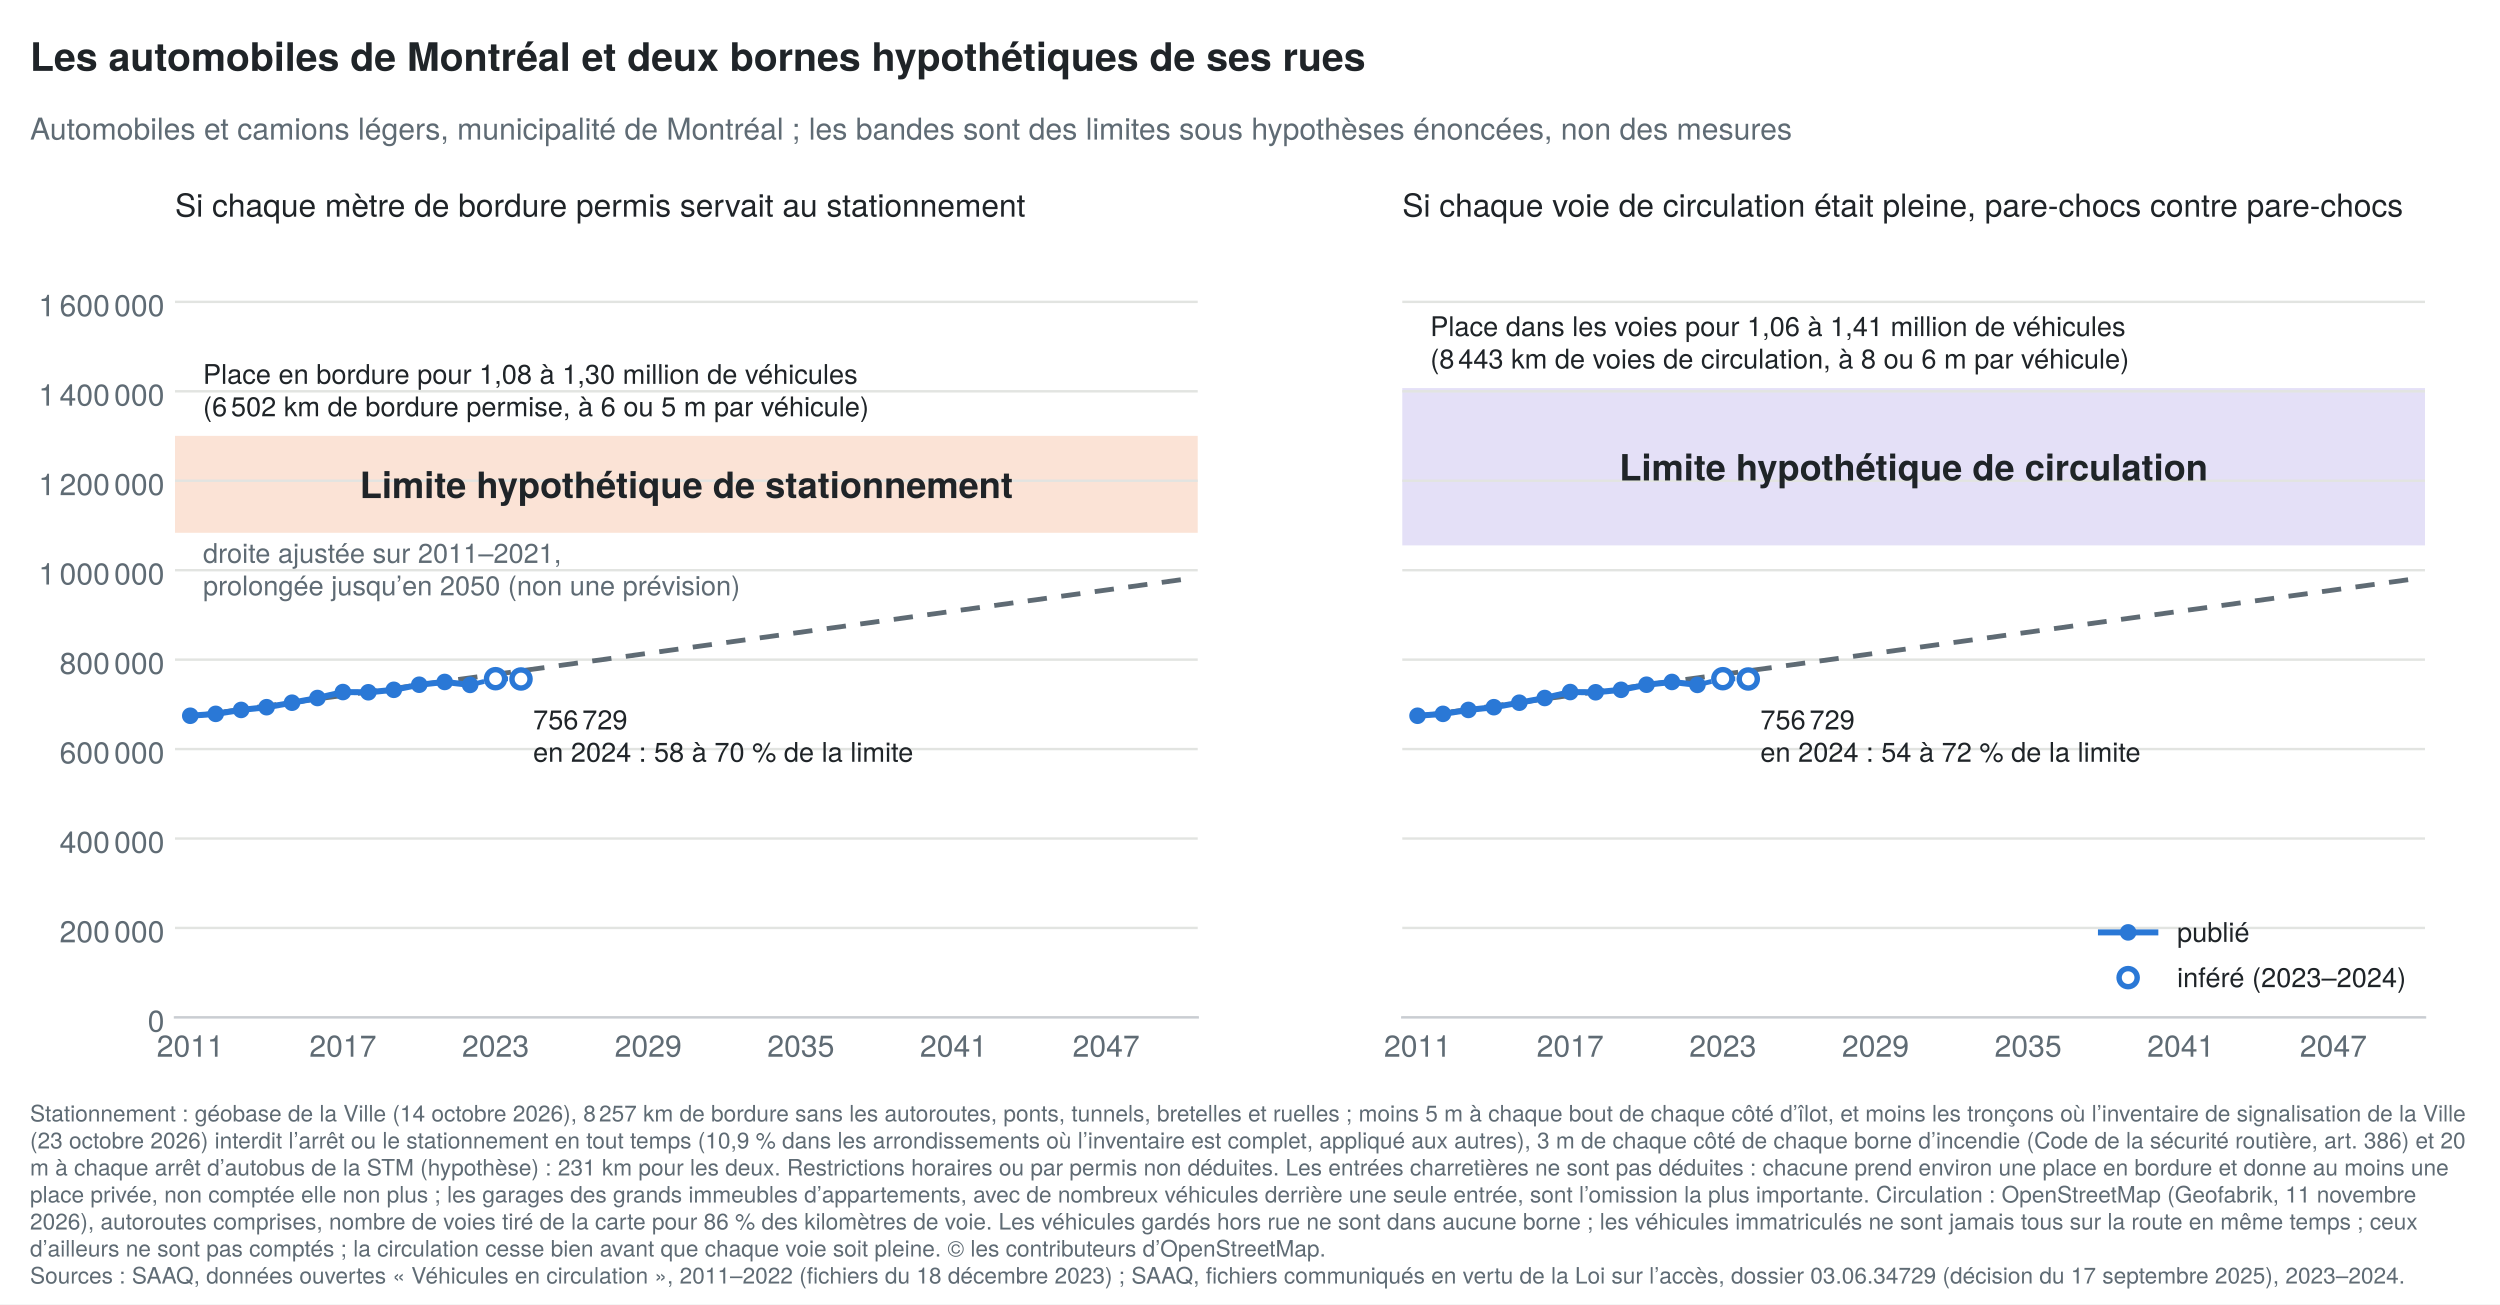
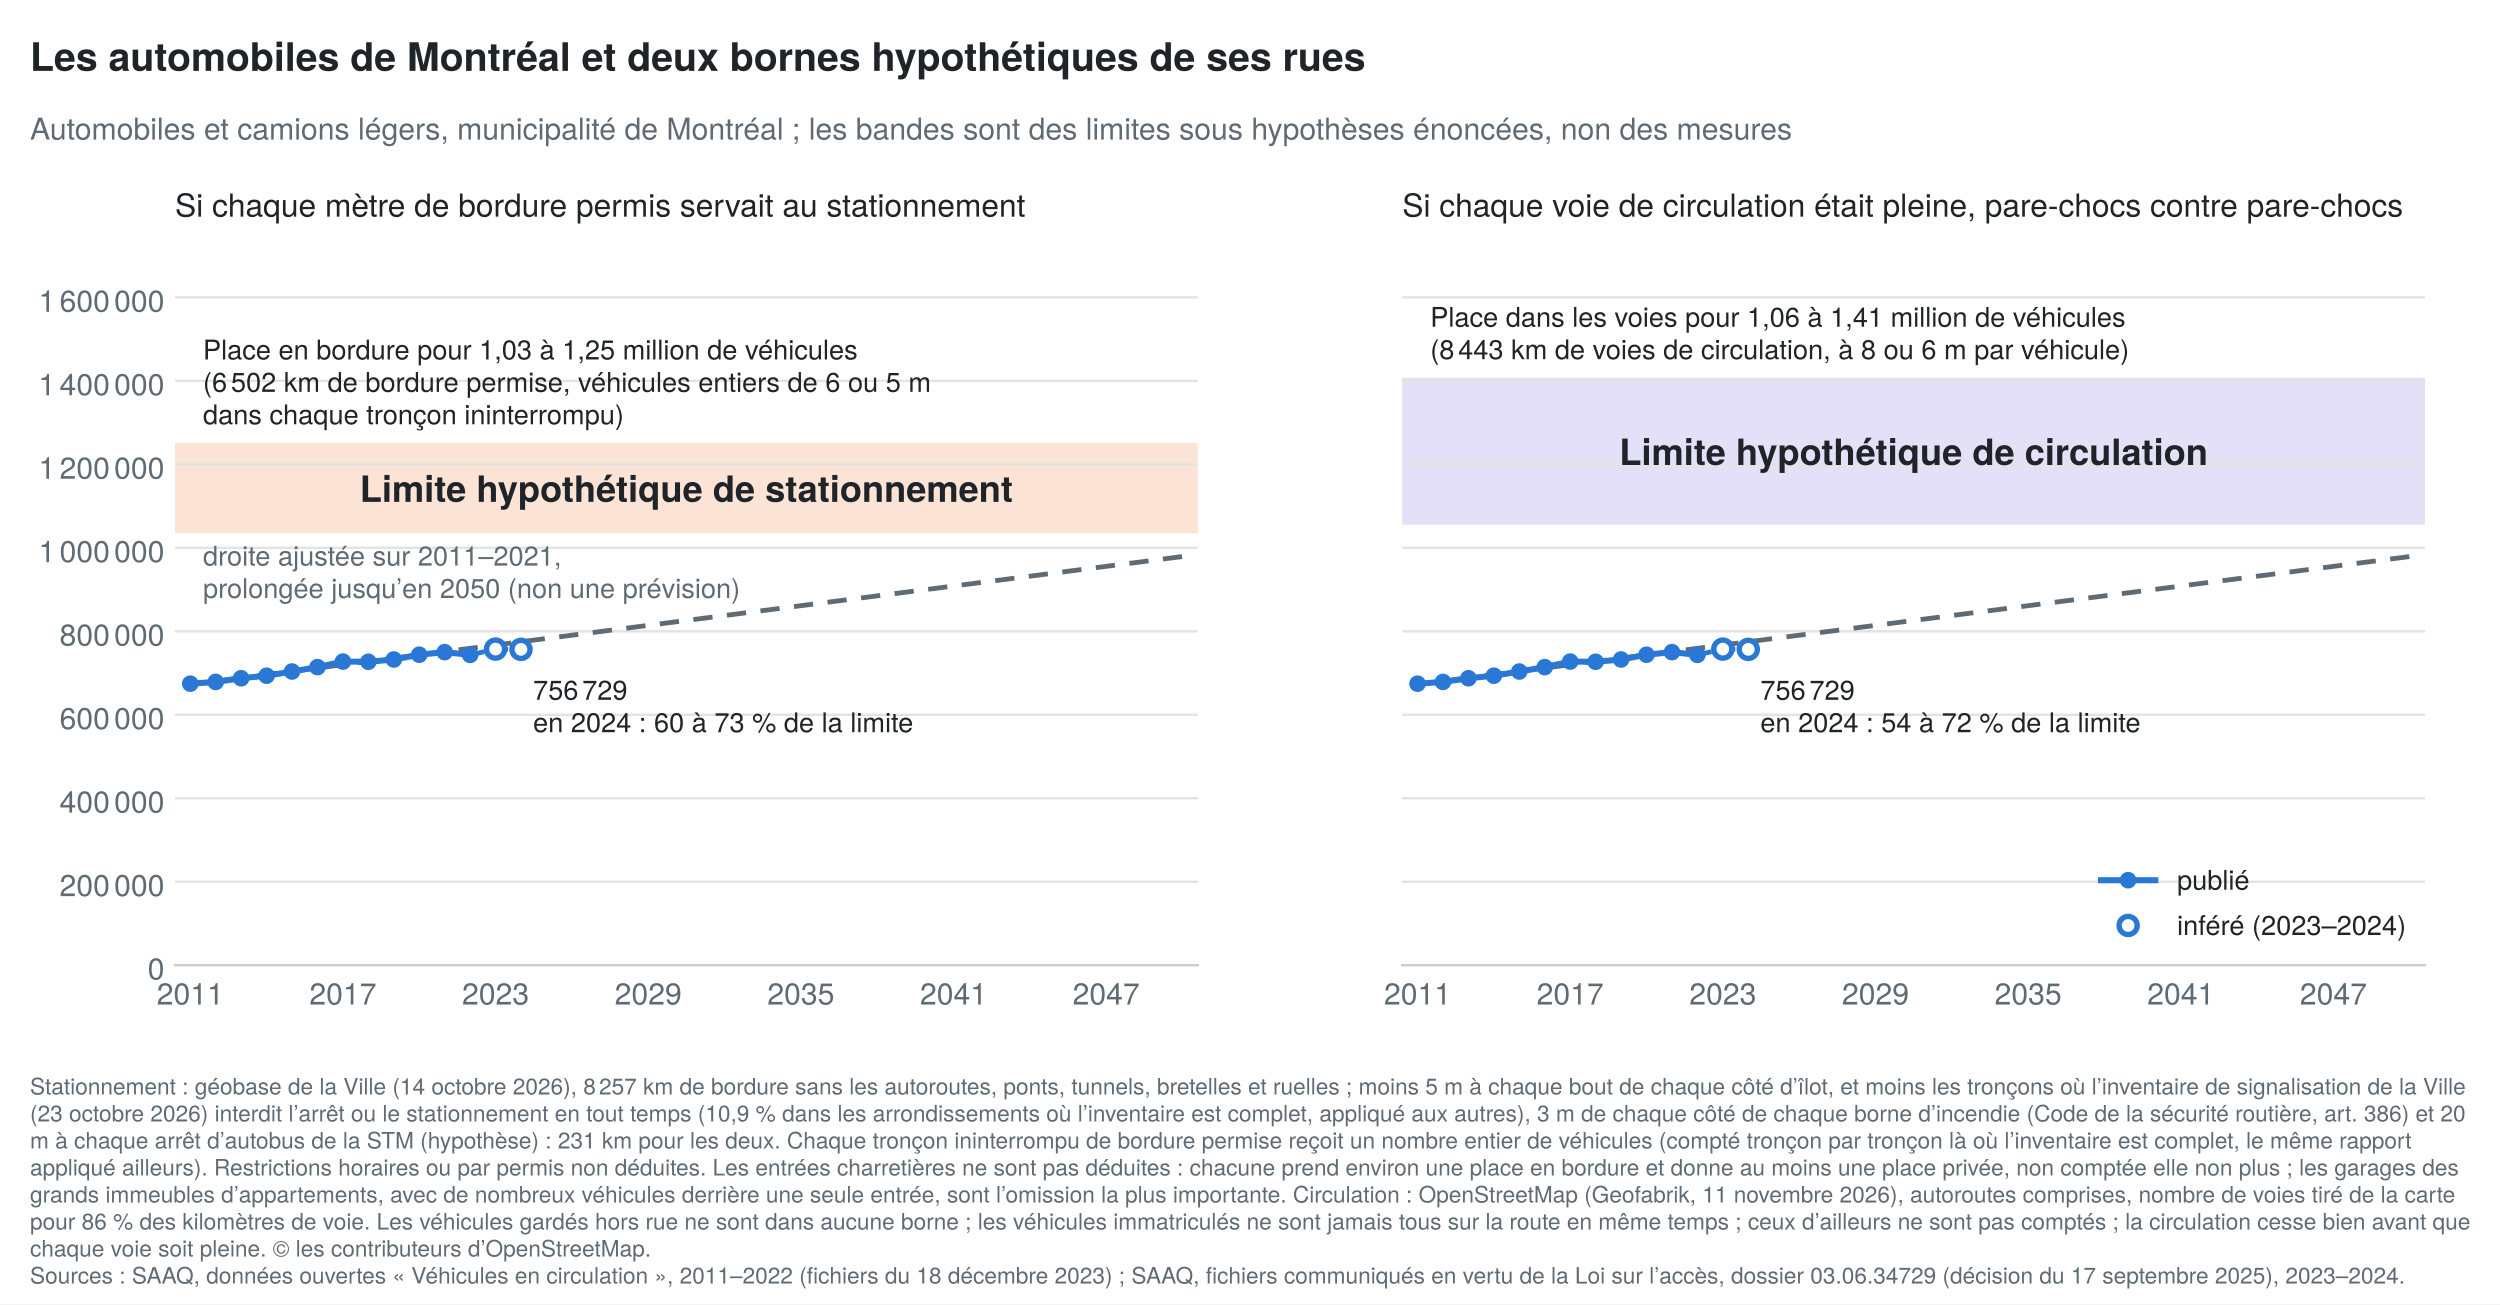
<svg xmlns="http://www.w3.org/2000/svg" xmlns:xlink="http://www.w3.org/1999/xlink" width="828pt" height="432pt" viewBox="0 0 828 432" version="1.1">
  <defs>
    <style type="text/css">*{stroke-linejoin: round; stroke-linecap: butt}</style>
  </defs>
  <g id="figure_1">
    <g id="patch_1">
      <path d="M 0 432  L 828 432  L 828 0  L 0 0  z " style="fill: #ffffff" />
    </g>
    <g id="axes_1">
      <g id="patch_2">
-         <path d="M 57.96 336.96  L 396.687 336.96  L 396.687 77.76  L 57.96 77.76  z " style="fill: #ffffff" />
+         <path d="M 57.96 319.68  L 396.687 319.68  L 396.687 77.76  L 57.96 77.76  z " style="fill: #ffffff" />
      </g>
      <g id="patch_3">
-         <path d="M 57.96 176.455  L 396.687 176.455  L 396.687 144.354  L 57.96 144.354  z " clip-path="url(#p20248f3d95)" style="fill: #fbe3d6" />
+         <path d="M 57.96 176.644  L 396.687 176.644  L 396.687 146.71  L 57.96 146.71  z " clip-path="url(#pe764b5cd53)" style="fill: #fbe3d6" />
      </g>
      <g id="matplotlib.axis_1">
        <g id="xtick_1">
          <g id="line2d_1" />
          <g id="text_1">
-             <text style="font-size: 10px; font-family: 'Helvetica Neue'; text-anchor: middle; fill: #5f6b74" x="63.016" y="349.98" transform="rotate(-0 63.01563 349.98)">2011</text>
+             <text style="font-size: 10px; font-family: 'Helvetica Neue'; text-anchor: middle; fill: #5f6b74" x="63.016" y="332.7" transform="rotate(-0 63.01563 332.7)">2011</text>
          </g>
        </g>
        <g id="xtick_2">
          <g id="line2d_2" />
          <g id="text_2">
-             <text style="font-size: 10px; font-family: 'Helvetica Neue'; text-anchor: middle; fill: #5f6b74" x="113.572" y="349.98" transform="rotate(-0 113.5719 349.98)">2017</text>
+             <text style="font-size: 10px; font-family: 'Helvetica Neue'; text-anchor: middle; fill: #5f6b74" x="113.572" y="332.7" transform="rotate(-0 113.5719 332.7)">2017</text>
          </g>
        </g>
        <g id="xtick_3">
          <g id="line2d_3" />
          <g id="text_3">
-             <text style="font-size: 10px; font-family: 'Helvetica Neue'; text-anchor: middle; fill: #5f6b74" x="164.128" y="349.98" transform="rotate(-0 164.1283 349.98)">2023</text>
+             <text style="font-size: 10px; font-family: 'Helvetica Neue'; text-anchor: middle; fill: #5f6b74" x="164.128" y="332.7" transform="rotate(-0 164.1283 332.7)">2023</text>
          </g>
        </g>
        <g id="xtick_4">
          <g id="line2d_4" />
          <g id="text_4">
-             <text style="font-size: 10px; font-family: 'Helvetica Neue'; text-anchor: middle; fill: #5f6b74" x="214.685" y="349.98" transform="rotate(-0 214.6846 349.98)">2029</text>
+             <text style="font-size: 10px; font-family: 'Helvetica Neue'; text-anchor: middle; fill: #5f6b74" x="214.685" y="332.7" transform="rotate(-0 214.6846 332.7)">2029</text>
          </g>
        </g>
        <g id="xtick_5">
          <g id="line2d_5" />
          <g id="text_5">
-             <text style="font-size: 10px; font-family: 'Helvetica Neue'; text-anchor: middle; fill: #5f6b74" x="265.241" y="349.98" transform="rotate(-0 265.2409 349.98)">2035</text>
+             <text style="font-size: 10px; font-family: 'Helvetica Neue'; text-anchor: middle; fill: #5f6b74" x="265.241" y="332.7" transform="rotate(-0 265.2409 332.7)">2035</text>
          </g>
        </g>
        <g id="xtick_6">
          <g id="line2d_6" />
          <g id="text_6">
-             <text style="font-size: 10px; font-family: 'Helvetica Neue'; text-anchor: middle; fill: #5f6b74" x="315.797" y="349.98" transform="rotate(-0 315.7972 349.98)">2041</text>
+             <text style="font-size: 10px; font-family: 'Helvetica Neue'; text-anchor: middle; fill: #5f6b74" x="315.797" y="332.7" transform="rotate(-0 315.7972 332.7)">2041</text>
          </g>
        </g>
        <g id="xtick_7">
          <g id="line2d_7" />
          <g id="text_7">
-             <text style="font-size: 10px; font-family: 'Helvetica Neue'; text-anchor: middle; fill: #5f6b74" x="366.353" y="349.98" transform="rotate(-0 366.3535 349.98)">2047</text>
+             <text style="font-size: 10px; font-family: 'Helvetica Neue'; text-anchor: middle; fill: #5f6b74" x="366.353" y="332.7" transform="rotate(-0 366.3535 332.7)">2047</text>
          </g>
        </g>
      </g>
      <g id="matplotlib.axis_2">
        <g id="ytick_1">
          <g id="line2d_8">
-             <path d="M 57.96 336.96  L 396.687 336.96  " clip-path="url(#p20248f3d95)" style="fill: none; stroke: #e2e4e1; stroke-width: 0.8; stroke-linecap: square" />
+             <path d="M 57.96 319.68  L 396.687 319.68  " clip-path="url(#pe764b5cd53)" style="fill: none; stroke: #e2e4e1; stroke-width: 0.8; stroke-linecap: square" />
          </g>
          <g id="line2d_9" />
          <g id="text_8">
-             <text style="font-size: 10px; font-family: 'Helvetica Neue'; text-anchor: end; fill: #5f6b74" x="54.46" y="341.72" transform="rotate(-0 54.46 341.72)">0</text>
+             <text style="font-size: 10px; font-family: 'Helvetica Neue'; text-anchor: end; fill: #5f6b74" x="54.46" y="324.44" transform="rotate(-0 54.46 324.44)">0</text>
          </g>
        </g>
        <g id="ytick_2">
          <g id="line2d_10">
-             <path d="M 57.96 307.337  L 396.687 307.337  " clip-path="url(#p20248f3d95)" style="fill: none; stroke: #e2e4e1; stroke-width: 0.8; stroke-linecap: square" />
+             <path d="M 57.96 292.032  L 396.687 292.032  " clip-path="url(#pe764b5cd53)" style="fill: none; stroke: #e2e4e1; stroke-width: 0.8; stroke-linecap: square" />
          </g>
          <g id="line2d_11" />
          <g id="text_9">
-             <text style="font-size: 10px; font-family: 'Helvetica Neue'; text-anchor: end; fill: #5f6b74" x="54.46" y="312.097" transform="rotate(-0 54.46 312.0971)">200 000</text>
+             <text style="font-size: 10px; font-family: 'Helvetica Neue'; text-anchor: end; fill: #5f6b74" x="54.46" y="296.792" transform="rotate(-0 54.46 296.792)">200 000</text>
          </g>
        </g>
        <g id="ytick_3">
          <g id="line2d_12">
-             <path d="M 57.96 277.714  L 396.687 277.714  " clip-path="url(#p20248f3d95)" style="fill: none; stroke: #e2e4e1; stroke-width: 0.8; stroke-linecap: square" />
+             <path d="M 57.96 264.384  L 396.687 264.384  " clip-path="url(#pe764b5cd53)" style="fill: none; stroke: #e2e4e1; stroke-width: 0.8; stroke-linecap: square" />
          </g>
          <g id="line2d_13" />
          <g id="text_10">
-             <text style="font-size: 10px; font-family: 'Helvetica Neue'; text-anchor: end; fill: #5f6b74" x="54.46" y="282.474" transform="rotate(-0 54.46 282.4743)">400 000</text>
+             <text style="font-size: 10px; font-family: 'Helvetica Neue'; text-anchor: end; fill: #5f6b74" x="54.46" y="269.144" transform="rotate(-0 54.46 269.144)">400 000</text>
          </g>
        </g>
        <g id="ytick_4">
          <g id="line2d_14">
-             <path d="M 57.96 248.091  L 396.687 248.091  " clip-path="url(#p20248f3d95)" style="fill: none; stroke: #e2e4e1; stroke-width: 0.8; stroke-linecap: square" />
+             <path d="M 57.96 236.736  L 396.687 236.736  " clip-path="url(#pe764b5cd53)" style="fill: none; stroke: #e2e4e1; stroke-width: 0.8; stroke-linecap: square" />
          </g>
          <g id="line2d_15" />
          <g id="text_11">
-             <text style="font-size: 10px; font-family: 'Helvetica Neue'; text-anchor: end; fill: #5f6b74" x="54.46" y="252.851" transform="rotate(-0 54.46 252.8514)">600 000</text>
+             <text style="font-size: 10px; font-family: 'Helvetica Neue'; text-anchor: end; fill: #5f6b74" x="54.46" y="241.496" transform="rotate(-0 54.46 241.496)">600 000</text>
          </g>
        </g>
        <g id="ytick_5">
          <g id="line2d_16">
-             <path d="M 57.96 218.469  L 396.687 218.469  " clip-path="url(#p20248f3d95)" style="fill: none; stroke: #e2e4e1; stroke-width: 0.8; stroke-linecap: square" />
+             <path d="M 57.96 209.088  L 396.687 209.088  " clip-path="url(#pe764b5cd53)" style="fill: none; stroke: #e2e4e1; stroke-width: 0.8; stroke-linecap: square" />
          </g>
          <g id="line2d_17" />
          <g id="text_12">
-             <text style="font-size: 10px; font-family: 'Helvetica Neue'; text-anchor: end; fill: #5f6b74" x="54.46" y="223.229" transform="rotate(-0 54.46 223.2286)">800 000</text>
+             <text style="font-size: 10px; font-family: 'Helvetica Neue'; text-anchor: end; fill: #5f6b74" x="54.46" y="213.848" transform="rotate(-0 54.46 213.848)">800 000</text>
          </g>
        </g>
        <g id="ytick_6">
          <g id="line2d_18">
-             <path d="M 57.96 188.846  L 396.687 188.846  " clip-path="url(#p20248f3d95)" style="fill: none; stroke: #e2e4e1; stroke-width: 0.8; stroke-linecap: square" />
+             <path d="M 57.96 181.44  L 396.687 181.44  " clip-path="url(#pe764b5cd53)" style="fill: none; stroke: #e2e4e1; stroke-width: 0.8; stroke-linecap: square" />
          </g>
          <g id="line2d_19" />
          <g id="text_13">
-             <text style="font-size: 10px; font-family: 'Helvetica Neue'; text-anchor: end; fill: #5f6b74" x="54.46" y="193.606" transform="rotate(-0 54.46 193.6057)">1 000 000</text>
+             <text style="font-size: 10px; font-family: 'Helvetica Neue'; text-anchor: end; fill: #5f6b74" x="54.46" y="186.2" transform="rotate(-0 54.46 186.2)">1 000 000</text>
          </g>
        </g>
        <g id="ytick_7">
          <g id="line2d_20">
-             <path d="M 57.96 159.223  L 396.687 159.223  " clip-path="url(#p20248f3d95)" style="fill: none; stroke: #e2e4e1; stroke-width: 0.8; stroke-linecap: square" />
+             <path d="M 57.96 153.792  L 396.687 153.792  " clip-path="url(#pe764b5cd53)" style="fill: none; stroke: #e2e4e1; stroke-width: 0.8; stroke-linecap: square" />
          </g>
          <g id="line2d_21" />
          <g id="text_14">
-             <text style="font-size: 10px; font-family: 'Helvetica Neue'; text-anchor: end; fill: #5f6b74" x="54.46" y="163.983" transform="rotate(-0 54.46 163.9829)">1 200 000</text>
+             <text style="font-size: 10px; font-family: 'Helvetica Neue'; text-anchor: end; fill: #5f6b74" x="54.46" y="158.552" transform="rotate(-0 54.46 158.552)">1 200 000</text>
          </g>
        </g>
        <g id="ytick_8">
          <g id="line2d_22">
-             <path d="M 57.96 129.6  L 396.687 129.6  " clip-path="url(#p20248f3d95)" style="fill: none; stroke: #e2e4e1; stroke-width: 0.8; stroke-linecap: square" />
+             <path d="M 57.96 126.144  L 396.687 126.144  " clip-path="url(#pe764b5cd53)" style="fill: none; stroke: #e2e4e1; stroke-width: 0.8; stroke-linecap: square" />
          </g>
          <g id="line2d_23" />
          <g id="text_15">
-             <text style="font-size: 10px; font-family: 'Helvetica Neue'; text-anchor: end; fill: #5f6b74" x="54.46" y="134.36" transform="rotate(-0 54.46 134.36)">1 400 000</text>
+             <text style="font-size: 10px; font-family: 'Helvetica Neue'; text-anchor: end; fill: #5f6b74" x="54.46" y="130.904" transform="rotate(-0 54.46 130.904)">1 400 000</text>
          </g>
        </g>
        <g id="ytick_9">
          <g id="line2d_24">
-             <path d="M 57.96 99.977  L 396.687 99.977  " clip-path="url(#p20248f3d95)" style="fill: none; stroke: #e2e4e1; stroke-width: 0.8; stroke-linecap: square" />
+             <path d="M 57.96 98.496  L 396.687 98.496  " clip-path="url(#pe764b5cd53)" style="fill: none; stroke: #e2e4e1; stroke-width: 0.8; stroke-linecap: square" />
          </g>
          <g id="line2d_25" />
          <g id="text_16">
-             <text style="font-size: 10px; font-family: 'Helvetica Neue'; text-anchor: end; fill: #5f6b74" x="54.46" y="104.737" transform="rotate(-0 54.46 104.7371)">1 600 000</text>
+             <text style="font-size: 10px; font-family: 'Helvetica Neue'; text-anchor: end; fill: #5f6b74" x="54.46" y="103.256" transform="rotate(-0 54.46 103.256)">1 600 000</text>
          </g>
        </g>
      </g>
      <g id="line2d_26">
-         <path d="M 63.016 237.304  L 71.442 236.141  L 79.868 234.977  L 88.294 233.814  L 96.72 232.65  L 105.146 231.487  L 113.572 230.324  L 121.998 229.16  L 130.424 227.997  L 138.85 226.833  L 147.276 225.67  L 155.702 224.507  L 164.128 223.343  L 172.554 222.18  L 180.98 221.017  L 189.406 219.853  L 197.832 218.69  L 206.259 217.527  L 214.685 216.363  L 223.111 215.2  L 231.537 214.036  L 239.963 212.873  L 248.389 211.71  L 256.815 210.546  L 265.241 209.383  L 273.667 208.22  L 282.093 207.056  L 290.519 205.893  L 298.945 204.729  L 307.371 203.566  L 315.797 202.403  L 324.223 201.239  L 332.649 200.076  L 341.075 198.913  L 349.501 197.749  L 357.927 196.586  L 366.353 195.422  L 374.78 194.259  L 383.206 193.096  L 391.632 191.932  " clip-path="url(#p20248f3d95)" style="fill: none; stroke-dasharray: 6.4,4.8; stroke-dashoffset: 0; stroke: #5f6b74; stroke-width: 1.6" />
+         <path d="M 63.016 226.668  L 71.442 225.582  L 79.868 224.496  L 88.294 223.41  L 96.72 222.324  L 105.146 221.239  L 113.572 220.153  L 121.998 219.067  L 130.424 217.981  L 138.85 216.895  L 147.276 215.81  L 155.702 214.724  L 164.128 213.638  L 172.554 212.552  L 180.98 211.466  L 189.406 210.38  L 197.832 209.295  L 206.259 208.209  L 214.685 207.123  L 223.111 206.037  L 231.537 204.951  L 239.963 203.866  L 248.389 202.78  L 256.815 201.694  L 265.241 200.608  L 273.667 199.522  L 282.093 198.436  L 290.519 197.351  L 298.945 196.265  L 307.371 195.179  L 315.797 194.093  L 324.223 193.007  L 332.649 191.921  L 341.075 190.836  L 349.501 189.75  L 357.927 188.664  L 366.353 187.578  L 374.78 186.492  L 383.206 185.407  L 391.632 184.321  " clip-path="url(#pe764b5cd53)" style="fill: none; stroke-dasharray: 6.4,4.8; stroke-dashoffset: 0; stroke: #5f6b74; stroke-width: 1.6" />
      </g>
      <g id="line2d_27">
-         <path d="M 63.016 237.057  L 71.442 236.432  L 79.868 235.128  L 88.294 234.223  L 96.72 232.738  L 105.146 231.18  L 113.572 229.207  L 121.998 229.281  L 130.424 228.467  L 138.85 226.781  L 147.276 225.864  L 155.702 226.838  " clip-path="url(#p20248f3d95)" style="fill: none; stroke: #2a78d6; stroke-width: 2; stroke-linecap: square" />
+         <path d="M 63.016 226.438  L 71.442 225.854  L 79.868 224.637  L 88.294 223.792  L 96.72 222.406  L 105.146 220.952  L 113.572 219.111  L 121.998 219.179  L 130.424 218.42  L 138.85 216.846  L 147.276 215.99  L 155.702 216.899  " clip-path="url(#pe764b5cd53)" style="fill: none; stroke: #2a78d6; stroke-width: 2; stroke-linecap: square" />
        <defs>
-           <path id="m96a64068d4" d="M 0 2.25  C 0.597 2.25 1.169 2.013 1.591 1.591  C 2.013 1.169 2.25 0.597 2.25 0  C 2.25 -0.597 2.013 -1.169 1.591 -1.591  C 1.169 -2.013 0.597 -2.25 0 -2.25  C -0.597 -2.25 -1.169 -2.013 -1.591 -1.591  C -2.013 -1.169 -2.25 -0.597 -2.25 0  C -2.25 0.597 -2.013 1.169 -1.591 1.591  C -1.169 2.013 -0.597 2.25 0 2.25  z " style="stroke: #2a78d6" />
+           <path id="m429cf2ddd1" d="M 0 2.25  C 0.597 2.25 1.169 2.013 1.591 1.591  C 2.013 1.169 2.25 0.597 2.25 0  C 2.25 -0.597 2.013 -1.169 1.591 -1.591  C 1.169 -2.013 0.597 -2.25 0 -2.25  C -0.597 -2.25 -1.169 -2.013 -1.591 -1.591  C -2.013 -1.169 -2.25 -0.597 -2.25 0  C -2.25 0.597 -2.013 1.169 -1.591 1.591  C -1.169 2.013 -0.597 2.25 0 2.25  z " style="stroke: #2a78d6" />
        </defs>
-         <g clip-path="url(#p20248f3d95)">
-           <use xlink:href="#m96a64068d4" x="63.016" y="237.057" style="fill: #2a78d6; stroke: #2a78d6" />
-           <use xlink:href="#m96a64068d4" x="71.442" y="236.432" style="fill: #2a78d6; stroke: #2a78d6" />
-           <use xlink:href="#m96a64068d4" x="79.868" y="235.128" style="fill: #2a78d6; stroke: #2a78d6" />
-           <use xlink:href="#m96a64068d4" x="88.294" y="234.223" style="fill: #2a78d6; stroke: #2a78d6" />
-           <use xlink:href="#m96a64068d4" x="96.72" y="232.738" style="fill: #2a78d6; stroke: #2a78d6" />
-           <use xlink:href="#m96a64068d4" x="105.146" y="231.18" style="fill: #2a78d6; stroke: #2a78d6" />
-           <use xlink:href="#m96a64068d4" x="113.572" y="229.207" style="fill: #2a78d6; stroke: #2a78d6" />
-           <use xlink:href="#m96a64068d4" x="121.998" y="229.281" style="fill: #2a78d6; stroke: #2a78d6" />
-           <use xlink:href="#m96a64068d4" x="130.424" y="228.467" style="fill: #2a78d6; stroke: #2a78d6" />
-           <use xlink:href="#m96a64068d4" x="138.85" y="226.781" style="fill: #2a78d6; stroke: #2a78d6" />
-           <use xlink:href="#m96a64068d4" x="147.276" y="225.864" style="fill: #2a78d6; stroke: #2a78d6" />
-           <use xlink:href="#m96a64068d4" x="155.702" y="226.838" style="fill: #2a78d6; stroke: #2a78d6" />
+         <g clip-path="url(#pe764b5cd53)">
+           <use xlink:href="#m429cf2ddd1" x="63.016" y="226.438" style="fill: #2a78d6; stroke: #2a78d6" />
+           <use xlink:href="#m429cf2ddd1" x="71.442" y="225.854" style="fill: #2a78d6; stroke: #2a78d6" />
+           <use xlink:href="#m429cf2ddd1" x="79.868" y="224.637" style="fill: #2a78d6; stroke: #2a78d6" />
+           <use xlink:href="#m429cf2ddd1" x="88.294" y="223.792" style="fill: #2a78d6; stroke: #2a78d6" />
+           <use xlink:href="#m429cf2ddd1" x="96.72" y="222.406" style="fill: #2a78d6; stroke: #2a78d6" />
+           <use xlink:href="#m429cf2ddd1" x="105.146" y="220.952" style="fill: #2a78d6; stroke: #2a78d6" />
+           <use xlink:href="#m429cf2ddd1" x="113.572" y="219.111" style="fill: #2a78d6; stroke: #2a78d6" />
+           <use xlink:href="#m429cf2ddd1" x="121.998" y="219.179" style="fill: #2a78d6; stroke: #2a78d6" />
+           <use xlink:href="#m429cf2ddd1" x="130.424" y="218.42" style="fill: #2a78d6; stroke: #2a78d6" />
+           <use xlink:href="#m429cf2ddd1" x="138.85" y="216.846" style="fill: #2a78d6; stroke: #2a78d6" />
+           <use xlink:href="#m429cf2ddd1" x="147.276" y="215.99" style="fill: #2a78d6; stroke: #2a78d6" />
+           <use xlink:href="#m429cf2ddd1" x="155.702" y="216.899" style="fill: #2a78d6; stroke: #2a78d6" />
        </g>
      </g>
      <g id="line2d_28">
-         <path d="M 155.702 226.838  L 164.128 224.782  L 172.554 224.878  " clip-path="url(#p20248f3d95)" style="fill: none; stroke-dasharray: 4.8,3.2; stroke-dashoffset: 0; stroke: #2a78d6; stroke-width: 1.6" />
+         <path d="M 155.702 216.899  L 164.128 214.98  L 172.554 215.07  " clip-path="url(#pe764b5cd53)" style="fill: none; stroke-dasharray: 4.8,3.2; stroke-dashoffset: 0; stroke: #2a78d6; stroke-width: 1.6" />
      </g>
      <g id="line2d_29">
        <defs>
-           <path id="m4e2cad5323" d="M 0 3  C 0.796 3 1.559 2.684 2.121 2.121  C 2.684 1.559 3 0.796 3 0  C 3 -0.796 2.684 -1.559 2.121 -2.121  C 1.559 -2.684 0.796 -3 0 -3  C -0.796 -3 -1.559 -2.684 -2.121 -2.121  C -2.684 -1.559 -3 -0.796 -3 0  C -3 0.796 -2.684 1.559 -2.121 2.121  C -1.559 2.684 -0.796 3 0 3  z " style="stroke: #2a78d6; stroke-width: 1.8" />
+           <path id="m5f613b3c27" d="M 0 3  C 0.796 3 1.559 2.684 2.121 2.121  C 2.684 1.559 3 0.796 3 0  C 3 -0.796 2.684 -1.559 2.121 -2.121  C 1.559 -2.684 0.796 -3 0 -3  C -0.796 -3 -1.559 -2.684 -2.121 -2.121  C -2.684 -1.559 -3 -0.796 -3 0  C -3 0.796 -2.684 1.559 -2.121 2.121  C -1.559 2.684 -0.796 3 0 3  z " style="stroke: #2a78d6; stroke-width: 1.8" />
        </defs>
-         <g clip-path="url(#p20248f3d95)">
-           <use xlink:href="#m4e2cad5323" x="164.128" y="224.782" style="fill: #ffffff; stroke: #2a78d6; stroke-width: 1.8" />
-           <use xlink:href="#m4e2cad5323" x="172.554" y="224.878" style="fill: #ffffff; stroke: #2a78d6; stroke-width: 1.8" />
+         <g clip-path="url(#pe764b5cd53)">
+           <use xlink:href="#m5f613b3c27" x="164.128" y="214.98" style="fill: #ffffff; stroke: #2a78d6; stroke-width: 1.8" />
+           <use xlink:href="#m5f613b3c27" x="172.554" y="215.07" style="fill: #ffffff; stroke: #2a78d6; stroke-width: 1.8" />
        </g>
      </g>
      <g id="patch_4">
-         <path d="M 57.96 336.96  L 396.687 336.96  " style="fill: none; stroke: #c9cdd2; stroke-width: 0.8; stroke-linejoin: miter; stroke-linecap: square" />
+         <path d="M 57.96 319.68  L 396.687 319.68  " style="fill: none; stroke: #c9cdd2; stroke-width: 0.8; stroke-linejoin: miter; stroke-linecap: square" />
      </g>
      <g id="text_17">
-         <text style="font-size: 9px; font-family: 'Helvetica Neue'; fill: #1f2428" transform="translate(67.22866 127.1307)">Place en bordure pour 1,08 à 1,30 million de véhicules</text>
-         <text style="font-size: 9px; font-family: 'Helvetica Neue'; fill: #1f2428" transform="translate(67.22866 137.8677)">(6 502 km de bordure permise, à 6 ou 5 m par véhicule)</text>
+         <text style="font-size: 9px; font-family: 'Helvetica Neue'; fill: #1f2428" transform="translate(67.22866 119.0453)">Place en bordure pour 1,03 à 1,25 million de véhicules</text>
+         <text style="font-size: 9px; font-family: 'Helvetica Neue'; fill: #1f2428" transform="translate(67.22866 129.7824)">(6 502 km de bordure permise, véhicules entiers de 6 ou 5 m</text>
+         <text style="font-size: 9px; font-family: 'Helvetica Neue'; fill: #1f2428" transform="translate(67.22866 140.5194)">dans chaque tronçon ininterrompu)</text>
      </g>
      <g id="text_18">
-         <text style="font-weight: 700; font-size: 12px; font-family: 'Helvetica Neue'; text-anchor: middle; fill: #1f2428" x="227.324" y="164.953" transform="rotate(-0 227.3236 164.9526)">Limite hypothétique de stationnement</text>
+         <text style="font-weight: 700; font-size: 12px; font-family: 'Helvetica Neue'; text-anchor: middle; fill: #1f2428" x="227.324" y="166.225" transform="rotate(-0 227.3236 166.225)">Limite hypothétique de stationnement</text>
      </g>
      <g id="text_19">
-         <text style="font-size: 9px; font-family: 'Helvetica Neue'; fill: #1f2428" transform="translate(176.5543 241.5716)">756 729</text>
-         <text style="font-size: 9px; font-family: 'Helvetica Neue'; fill: #1f2428" transform="translate(176.5543 252.3086)">en 2024 : 58 à 70 % de la limite</text>
+         <text style="font-size: 9px; font-family: 'Helvetica Neue'; fill: #1f2428" transform="translate(176.5543 231.7638)">756 729</text>
+         <text style="font-size: 9px; font-family: 'Helvetica Neue'; fill: #1f2428" transform="translate(176.5543 242.5008)">en 2024 : 60 à 73 % de la limite</text>
      </g>
      <g id="text_20">
-         <text style="font-size: 9px; font-family: 'Helvetica Neue'; fill: #5f6b74" transform="translate(67.22866 186.4337)">droite ajustée sur 2011–2021,</text>
-         <text style="font-size: 9px; font-family: 'Helvetica Neue'; fill: #5f6b74" transform="translate(67.22866 197.1707)">prolongée jusqu’en 2050 (non une prévision)</text>
+         <text style="font-size: 9px; font-family: 'Helvetica Neue'; fill: #5f6b74" transform="translate(67.22866 187.3224)">droite ajustée sur 2011–2021,</text>
+         <text style="font-size: 9px; font-family: 'Helvetica Neue'; fill: #5f6b74" transform="translate(67.22866 198.0594)">prolongée jusqu’en 2050 (non une prévision)</text>
      </g>
      <g id="text_21">
        <text style="font-size: 10.5px; font-family: 'Helvetica Neue'; text-anchor: start; fill: #1f2428" x="57.96" y="71.76" transform="rotate(-0 57.96 71.76)">Si chaque mètre de bordure permis servait au stationnement</text>
      </g>
    </g>
    <g id="axes_2">
      <g id="patch_5">
-         <path d="M 464.433 336.96  L 803.16 336.96  L 803.16 77.76  L 464.433 77.76  z " style="fill: #ffffff" />
+         <path d="M 464.433 319.68  L 803.16 319.68  L 803.16 77.76  L 464.433 77.76  z " style="fill: #ffffff" />
      </g>
      <g id="patch_6">
-         <path d="M 464.433 180.642  L 803.16 180.642  L 803.16 128.537  L 464.433 128.537  z " clip-path="url(#pf05540b70c)" style="fill: #e4e0f7" />
+         <path d="M 464.433 173.784  L 803.16 173.784  L 803.16 125.151  L 464.433 125.151  z " clip-path="url(#pa4023d2b6c)" style="fill: #e4e0f7" />
      </g>
      <g id="matplotlib.axis_3">
        <g id="xtick_8">
          <g id="line2d_30" />
          <g id="text_22">
-             <text style="font-size: 10px; font-family: 'Helvetica Neue'; text-anchor: middle; fill: #5f6b74" x="469.488" y="349.98" transform="rotate(-0 469.4884 349.98)">2011</text>
+             <text style="font-size: 10px; font-family: 'Helvetica Neue'; text-anchor: middle; fill: #5f6b74" x="469.488" y="332.7" transform="rotate(-0 469.4884 332.7)">2011</text>
          </g>
        </g>
        <g id="xtick_9">
          <g id="line2d_31" />
          <g id="text_23">
-             <text style="font-size: 10px; font-family: 'Helvetica Neue'; text-anchor: middle; fill: #5f6b74" x="520.045" y="349.98" transform="rotate(-0 520.0447 349.98)">2017</text>
+             <text style="font-size: 10px; font-family: 'Helvetica Neue'; text-anchor: middle; fill: #5f6b74" x="520.045" y="332.7" transform="rotate(-0 520.0447 332.7)">2017</text>
          </g>
        </g>
        <g id="xtick_10">
          <g id="line2d_32" />
          <g id="text_24">
-             <text style="font-size: 10px; font-family: 'Helvetica Neue'; text-anchor: middle; fill: #5f6b74" x="570.601" y="349.98" transform="rotate(-0 570.601 349.98)">2023</text>
+             <text style="font-size: 10px; font-family: 'Helvetica Neue'; text-anchor: middle; fill: #5f6b74" x="570.601" y="332.7" transform="rotate(-0 570.601 332.7)">2023</text>
          </g>
        </g>
        <g id="xtick_11">
          <g id="line2d_33" />
          <g id="text_25">
-             <text style="font-size: 10px; font-family: 'Helvetica Neue'; text-anchor: middle; fill: #5f6b74" x="621.157" y="349.98" transform="rotate(-0 621.1573 349.98)">2029</text>
+             <text style="font-size: 10px; font-family: 'Helvetica Neue'; text-anchor: middle; fill: #5f6b74" x="621.157" y="332.7" transform="rotate(-0 621.1573 332.7)">2029</text>
          </g>
        </g>
        <g id="xtick_12">
          <g id="line2d_34" />
          <g id="text_26">
-             <text style="font-size: 10px; font-family: 'Helvetica Neue'; text-anchor: middle; fill: #5f6b74" x="671.714" y="349.98" transform="rotate(-0 671.7136 349.98)">2035</text>
+             <text style="font-size: 10px; font-family: 'Helvetica Neue'; text-anchor: middle; fill: #5f6b74" x="671.714" y="332.7" transform="rotate(-0 671.7136 332.7)">2035</text>
          </g>
        </g>
        <g id="xtick_13">
          <g id="line2d_35" />
          <g id="text_27">
-             <text style="font-size: 10px; font-family: 'Helvetica Neue'; text-anchor: middle; fill: #5f6b74" x="722.27" y="349.98" transform="rotate(-0 722.2699 349.98)">2041</text>
+             <text style="font-size: 10px; font-family: 'Helvetica Neue'; text-anchor: middle; fill: #5f6b74" x="722.27" y="332.7" transform="rotate(-0 722.2699 332.7)">2041</text>
          </g>
        </g>
        <g id="xtick_14">
          <g id="line2d_36" />
          <g id="text_28">
-             <text style="font-size: 10px; font-family: 'Helvetica Neue'; text-anchor: middle; fill: #5f6b74" x="772.826" y="349.98" transform="rotate(-0 772.8262 349.98)">2047</text>
+             <text style="font-size: 10px; font-family: 'Helvetica Neue'; text-anchor: middle; fill: #5f6b74" x="772.826" y="332.7" transform="rotate(-0 772.8262 332.7)">2047</text>
          </g>
        </g>
      </g>
      <g id="matplotlib.axis_4">
        <g id="ytick_10">
          <g id="line2d_37">
-             <path d="M 464.433 336.96  L 803.16 336.96  " clip-path="url(#pf05540b70c)" style="fill: none; stroke: #e2e4e1; stroke-width: 0.8; stroke-linecap: square" />
+             <path d="M 464.433 319.68  L 803.16 319.68  " clip-path="url(#pa4023d2b6c)" style="fill: none; stroke: #e2e4e1; stroke-width: 0.8; stroke-linecap: square" />
          </g>
          <g id="line2d_38" />
        </g>
        <g id="ytick_11">
          <g id="line2d_39">
-             <path d="M 464.433 307.337  L 803.16 307.337  " clip-path="url(#pf05540b70c)" style="fill: none; stroke: #e2e4e1; stroke-width: 0.8; stroke-linecap: square" />
+             <path d="M 464.433 292.032  L 803.16 292.032  " clip-path="url(#pa4023d2b6c)" style="fill: none; stroke: #e2e4e1; stroke-width: 0.8; stroke-linecap: square" />
          </g>
          <g id="line2d_40" />
        </g>
        <g id="ytick_12">
          <g id="line2d_41">
-             <path d="M 464.433 277.714  L 803.16 277.714  " clip-path="url(#pf05540b70c)" style="fill: none; stroke: #e2e4e1; stroke-width: 0.8; stroke-linecap: square" />
+             <path d="M 464.433 264.384  L 803.16 264.384  " clip-path="url(#pa4023d2b6c)" style="fill: none; stroke: #e2e4e1; stroke-width: 0.8; stroke-linecap: square" />
          </g>
          <g id="line2d_42" />
        </g>
        <g id="ytick_13">
          <g id="line2d_43">
-             <path d="M 464.433 248.091  L 803.16 248.091  " clip-path="url(#pf05540b70c)" style="fill: none; stroke: #e2e4e1; stroke-width: 0.8; stroke-linecap: square" />
+             <path d="M 464.433 236.736  L 803.16 236.736  " clip-path="url(#pa4023d2b6c)" style="fill: none; stroke: #e2e4e1; stroke-width: 0.8; stroke-linecap: square" />
          </g>
          <g id="line2d_44" />
        </g>
        <g id="ytick_14">
          <g id="line2d_45">
-             <path d="M 464.433 218.469  L 803.16 218.469  " clip-path="url(#pf05540b70c)" style="fill: none; stroke: #e2e4e1; stroke-width: 0.8; stroke-linecap: square" />
+             <path d="M 464.433 209.088  L 803.16 209.088  " clip-path="url(#pa4023d2b6c)" style="fill: none; stroke: #e2e4e1; stroke-width: 0.8; stroke-linecap: square" />
          </g>
          <g id="line2d_46" />
        </g>
        <g id="ytick_15">
          <g id="line2d_47">
-             <path d="M 464.433 188.846  L 803.16 188.846  " clip-path="url(#pf05540b70c)" style="fill: none; stroke: #e2e4e1; stroke-width: 0.8; stroke-linecap: square" />
+             <path d="M 464.433 181.44  L 803.16 181.44  " clip-path="url(#pa4023d2b6c)" style="fill: none; stroke: #e2e4e1; stroke-width: 0.8; stroke-linecap: square" />
          </g>
          <g id="line2d_48" />
        </g>
        <g id="ytick_16">
          <g id="line2d_49">
-             <path d="M 464.433 159.223  L 803.16 159.223  " clip-path="url(#pf05540b70c)" style="fill: none; stroke: #e2e4e1; stroke-width: 0.8; stroke-linecap: square" />
+             <path d="M 464.433 153.792  L 803.16 153.792  " clip-path="url(#pa4023d2b6c)" style="fill: none; stroke: #e2e4e1; stroke-width: 0.8; stroke-linecap: square" />
          </g>
          <g id="line2d_50" />
        </g>
        <g id="ytick_17">
          <g id="line2d_51">
-             <path d="M 464.433 129.6  L 803.16 129.6  " clip-path="url(#pf05540b70c)" style="fill: none; stroke: #e2e4e1; stroke-width: 0.8; stroke-linecap: square" />
+             <path d="M 464.433 126.144  L 803.16 126.144  " clip-path="url(#pa4023d2b6c)" style="fill: none; stroke: #e2e4e1; stroke-width: 0.8; stroke-linecap: square" />
          </g>
          <g id="line2d_52" />
        </g>
        <g id="ytick_18">
          <g id="line2d_53">
-             <path d="M 464.433 99.977  L 803.16 99.977  " clip-path="url(#pf05540b70c)" style="fill: none; stroke: #e2e4e1; stroke-width: 0.8; stroke-linecap: square" />
+             <path d="M 464.433 98.496  L 803.16 98.496  " clip-path="url(#pa4023d2b6c)" style="fill: none; stroke: #e2e4e1; stroke-width: 0.8; stroke-linecap: square" />
          </g>
          <g id="line2d_54" />
        </g>
      </g>
      <g id="line2d_55">
-         <path d="M 469.488 237.304  L 477.914 236.141  L 486.34 234.977  L 494.767 233.814  L 503.193 232.65  L 511.619 231.487  L 520.045 230.324  L 528.471 229.16  L 536.897 227.997  L 545.323 226.833  L 553.749 225.67  L 562.175 224.507  L 570.601 223.343  L 579.027 222.18  L 587.453 221.017  L 595.879 219.853  L 604.305 218.69  L 612.731 217.527  L 621.157 216.363  L 629.583 215.2  L 638.009 214.036  L 646.435 212.873  L 654.861 211.71  L 663.288 210.546  L 671.714 209.383  L 680.14 208.22  L 688.566 207.056  L 696.992 205.893  L 705.418 204.729  L 713.844 203.566  L 722.27 202.403  L 730.696 201.239  L 739.122 200.076  L 747.548 198.913  L 755.974 197.749  L 764.4 196.586  L 772.826 195.422  L 781.252 194.259  L 789.678 193.096  L 798.104 191.932  " clip-path="url(#pf05540b70c)" style="fill: none; stroke-dasharray: 6.4,4.8; stroke-dashoffset: 0; stroke: #5f6b74; stroke-width: 1.6" />
+         <path d="M 469.488 226.668  L 477.914 225.582  L 486.34 224.496  L 494.767 223.41  L 503.193 222.324  L 511.619 221.239  L 520.045 220.153  L 528.471 219.067  L 536.897 217.981  L 545.323 216.895  L 553.749 215.81  L 562.175 214.724  L 570.601 213.638  L 579.027 212.552  L 587.453 211.466  L 595.879 210.38  L 604.305 209.295  L 612.731 208.209  L 621.157 207.123  L 629.583 206.037  L 638.009 204.951  L 646.435 203.866  L 654.861 202.78  L 663.288 201.694  L 671.714 200.608  L 680.14 199.522  L 688.566 198.436  L 696.992 197.351  L 705.418 196.265  L 713.844 195.179  L 722.27 194.093  L 730.696 193.007  L 739.122 191.921  L 747.548 190.836  L 755.974 189.75  L 764.4 188.664  L 772.826 187.578  L 781.252 186.492  L 789.678 185.407  L 798.104 184.321  " clip-path="url(#pa4023d2b6c)" style="fill: none; stroke-dasharray: 6.4,4.8; stroke-dashoffset: 0; stroke: #5f6b74; stroke-width: 1.6" />
      </g>
      <g id="line2d_56">
-         <path d="M 469.488 237.057  L 477.914 236.432  L 486.34 235.128  L 494.767 234.223  L 503.193 232.738  L 511.619 231.18  L 520.045 229.207  L 528.471 229.281  L 536.897 228.467  L 545.323 226.781  L 553.749 225.864  L 562.175 226.838  " clip-path="url(#pf05540b70c)" style="fill: none; stroke: #2a78d6; stroke-width: 2; stroke-linecap: square" />
-         <g clip-path="url(#pf05540b70c)">
-           <use xlink:href="#m96a64068d4" x="469.488" y="237.057" style="fill: #2a78d6; stroke: #2a78d6" />
-           <use xlink:href="#m96a64068d4" x="477.914" y="236.432" style="fill: #2a78d6; stroke: #2a78d6" />
-           <use xlink:href="#m96a64068d4" x="486.34" y="235.128" style="fill: #2a78d6; stroke: #2a78d6" />
-           <use xlink:href="#m96a64068d4" x="494.767" y="234.223" style="fill: #2a78d6; stroke: #2a78d6" />
-           <use xlink:href="#m96a64068d4" x="503.193" y="232.738" style="fill: #2a78d6; stroke: #2a78d6" />
-           <use xlink:href="#m96a64068d4" x="511.619" y="231.18" style="fill: #2a78d6; stroke: #2a78d6" />
-           <use xlink:href="#m96a64068d4" x="520.045" y="229.207" style="fill: #2a78d6; stroke: #2a78d6" />
-           <use xlink:href="#m96a64068d4" x="528.471" y="229.281" style="fill: #2a78d6; stroke: #2a78d6" />
-           <use xlink:href="#m96a64068d4" x="536.897" y="228.467" style="fill: #2a78d6; stroke: #2a78d6" />
-           <use xlink:href="#m96a64068d4" x="545.323" y="226.781" style="fill: #2a78d6; stroke: #2a78d6" />
-           <use xlink:href="#m96a64068d4" x="553.749" y="225.864" style="fill: #2a78d6; stroke: #2a78d6" />
-           <use xlink:href="#m96a64068d4" x="562.175" y="226.838" style="fill: #2a78d6; stroke: #2a78d6" />
+         <path d="M 469.488 226.438  L 477.914 225.854  L 486.34 224.637  L 494.767 223.792  L 503.193 222.406  L 511.619 220.952  L 520.045 219.111  L 528.471 219.179  L 536.897 218.42  L 545.323 216.846  L 553.749 215.99  L 562.175 216.899  " clip-path="url(#pa4023d2b6c)" style="fill: none; stroke: #2a78d6; stroke-width: 2; stroke-linecap: square" />
+         <g clip-path="url(#pa4023d2b6c)">
+           <use xlink:href="#m429cf2ddd1" x="469.488" y="226.438" style="fill: #2a78d6; stroke: #2a78d6" />
+           <use xlink:href="#m429cf2ddd1" x="477.914" y="225.854" style="fill: #2a78d6; stroke: #2a78d6" />
+           <use xlink:href="#m429cf2ddd1" x="486.34" y="224.637" style="fill: #2a78d6; stroke: #2a78d6" />
+           <use xlink:href="#m429cf2ddd1" x="494.767" y="223.792" style="fill: #2a78d6; stroke: #2a78d6" />
+           <use xlink:href="#m429cf2ddd1" x="503.193" y="222.406" style="fill: #2a78d6; stroke: #2a78d6" />
+           <use xlink:href="#m429cf2ddd1" x="511.619" y="220.952" style="fill: #2a78d6; stroke: #2a78d6" />
+           <use xlink:href="#m429cf2ddd1" x="520.045" y="219.111" style="fill: #2a78d6; stroke: #2a78d6" />
+           <use xlink:href="#m429cf2ddd1" x="528.471" y="219.179" style="fill: #2a78d6; stroke: #2a78d6" />
+           <use xlink:href="#m429cf2ddd1" x="536.897" y="218.42" style="fill: #2a78d6; stroke: #2a78d6" />
+           <use xlink:href="#m429cf2ddd1" x="545.323" y="216.846" style="fill: #2a78d6; stroke: #2a78d6" />
+           <use xlink:href="#m429cf2ddd1" x="553.749" y="215.99" style="fill: #2a78d6; stroke: #2a78d6" />
+           <use xlink:href="#m429cf2ddd1" x="562.175" y="216.899" style="fill: #2a78d6; stroke: #2a78d6" />
        </g>
      </g>
      <g id="line2d_57">
-         <path d="M 562.175 226.838  L 570.601 224.782  L 579.027 224.878  " clip-path="url(#pf05540b70c)" style="fill: none; stroke-dasharray: 4.8,3.2; stroke-dashoffset: 0; stroke: #2a78d6; stroke-width: 1.6" />
+         <path d="M 562.175 216.899  L 570.601 214.98  L 579.027 215.07  " clip-path="url(#pa4023d2b6c)" style="fill: none; stroke-dasharray: 4.8,3.2; stroke-dashoffset: 0; stroke: #2a78d6; stroke-width: 1.6" />
      </g>
      <g id="line2d_58">
-         <g clip-path="url(#pf05540b70c)">
-           <use xlink:href="#m4e2cad5323" x="570.601" y="224.782" style="fill: #ffffff; stroke: #2a78d6; stroke-width: 1.8" />
-           <use xlink:href="#m4e2cad5323" x="579.027" y="224.878" style="fill: #ffffff; stroke: #2a78d6; stroke-width: 1.8" />
+         <g clip-path="url(#pa4023d2b6c)">
+           <use xlink:href="#m5f613b3c27" x="570.601" y="214.98" style="fill: #ffffff; stroke: #2a78d6; stroke-width: 1.8" />
+           <use xlink:href="#m5f613b3c27" x="579.027" y="215.07" style="fill: #ffffff; stroke: #2a78d6; stroke-width: 1.8" />
        </g>
      </g>
      <g id="patch_7">
-         <path d="M 464.433 336.96  L 803.16 336.96  " style="fill: none; stroke: #c9cdd2; stroke-width: 0.8; stroke-linejoin: miter; stroke-linecap: square" />
+         <path d="M 464.433 319.68  L 803.16 319.68  " style="fill: none; stroke: #c9cdd2; stroke-width: 0.8; stroke-linejoin: miter; stroke-linecap: square" />
      </g>
      <g id="text_29">
-         <text style="font-size: 9px; font-family: 'Helvetica Neue'; fill: #1f2428" transform="translate(473.7014 111.3131)">Place dans les voies pour 1,06 à 1,41 million de véhicules</text>
-         <text style="font-size: 9px; font-family: 'Helvetica Neue'; fill: #1f2428" transform="translate(473.7014 122.0501)">(8 443 km de voies de circulation, à 8 ou 6 m par véhicule)</text>
+         <text style="font-size: 9px; font-family: 'Helvetica Neue'; fill: #1f2428" transform="translate(473.7014 108.2242)">Place dans les voies pour 1,06 à 1,41 million de véhicules</text>
+         <text style="font-size: 9px; font-family: 'Helvetica Neue'; fill: #1f2428" transform="translate(473.7014 118.9612)">(8 443 km de voies de circulation, à 8 ou 6 m par véhicule)</text>
      </g>
      <g id="text_30">
-         <text style="font-weight: 700; font-size: 12px; font-family: 'Helvetica Neue'; text-anchor: middle; fill: #1f2428" x="633.796" y="159.137" transform="rotate(-0 633.7964 159.1375)">Limite hypothétique de circulation</text>
+         <text style="font-weight: 700; font-size: 12px; font-family: 'Helvetica Neue'; text-anchor: middle; fill: #1f2428" x="633.796" y="154.016" transform="rotate(-0 633.7964 154.0155)">Limite hypothétique de circulation</text>
      </g>
      <g id="text_31">
-         <text style="font-size: 9px; font-family: 'Helvetica Neue'; fill: #1f2428" transform="translate(583.027 241.5716)">756 729</text>
-         <text style="font-size: 9px; font-family: 'Helvetica Neue'; fill: #1f2428" transform="translate(583.027 252.3086)">en 2024 : 54 à 72 % de la limite</text>
+         <text style="font-size: 9px; font-family: 'Helvetica Neue'; fill: #1f2428" transform="translate(583.027 231.7638)">756 729</text>
+         <text style="font-size: 9px; font-family: 'Helvetica Neue'; fill: #1f2428" transform="translate(583.027 242.5008)">en 2024 : 54 à 72 % de la limite</text>
      </g>
      <g id="text_32">
        <text style="font-size: 10.5px; font-family: 'Helvetica Neue'; text-anchor: start; fill: #1f2428" x="464.433" y="71.76" transform="rotate(-0 464.4327 71.76)">Si chaque voie de circulation était pleine, pare-chocs contre pare-chocs</text>
      </g>
      <g id="legend_1">
        <g id="line2d_59">
-           <path d="M 695.839 308.808  L 704.839 308.808  L 713.839 308.808  " style="fill: none; stroke: #2a78d6; stroke-width: 2; stroke-linecap: square" />
+           <path d="M 695.839 291.528  L 704.839 291.528  L 713.839 291.528  " style="fill: none; stroke: #2a78d6; stroke-width: 2; stroke-linecap: square" />
          <g>
-             <use xlink:href="#m96a64068d4" x="704.839" y="308.808" style="fill: #2a78d6; stroke: #2a78d6" />
+             <use xlink:href="#m429cf2ddd1" x="704.839" y="291.528" style="fill: #2a78d6; stroke: #2a78d6" />
          </g>
        </g>
        <g id="text_33">
-           <text style="font-size: 9px; font-family: 'Helvetica Neue'; text-anchor: start; fill: #1f2428" x="721.039" y="311.958" transform="rotate(-0 721.0392 311.958)">publié</text>
+           <text style="font-size: 9px; font-family: 'Helvetica Neue'; text-anchor: start; fill: #1f2428" x="721.039" y="294.678" transform="rotate(-0 721.0392 294.678)">publié</text>
        </g>
        <g id="line2d_60">
          <g>
-             <use xlink:href="#m4e2cad5323" x="704.839" y="323.793" style="fill: #ffffff; stroke: #2a78d6; stroke-width: 1.8" />
+             <use xlink:href="#m5f613b3c27" x="704.839" y="306.513" style="fill: #ffffff; stroke: #2a78d6; stroke-width: 1.8" />
          </g>
        </g>
        <g id="text_34">
-           <text style="font-size: 9px; font-family: 'Helvetica Neue'; text-anchor: start; fill: #1f2428" x="721.039" y="326.943" transform="rotate(-0 721.0392 326.943)">inféré (2023–2024)</text>
+           <text style="font-size: 9px; font-family: 'Helvetica Neue'; text-anchor: start; fill: #1f2428" x="721.039" y="309.663" transform="rotate(-0 721.0392 309.663)">inféré (2023–2024)</text>
        </g>
      </g>
    </g>
    <g id="text_35">
      <text style="font-weight: 700; font-size: 13px; font-family: 'Helvetica Neue'; text-anchor: start; fill: #1f2428" x="9.936" y="23.475" transform="rotate(-0 9.936 23.475)">Les automobiles de Montréal et deux bornes hypothétiques de ses rues</text>
    </g>
    <g id="text_36">
      <text style="font-size: 10px; font-family: 'Helvetica Neue'; text-anchor: start; fill: #5f6b74" x="9.936" y="46.24" transform="rotate(-0 9.936 46.24)">Automobiles et camions légers, municipalité de Montréal ; les bandes sont des limites sous hypothèses énoncées, non des mesures</text>
    </g>
    <g id="text_37">
-       <text style="font-size: 7.5px; font-family: 'Helvetica Neue'; fill: #5f6b74" transform="translate(9.936 371.4285)">Stationnement : géobase de la Ville (14 octobre 2026), 8 257 km de bordure sans les autoroutes, ponts, tunnels, bretelles et ruelles ; moins 5 m à chaque bout de chaque côté d’îlot, et moins les tronçons où l’inventaire de signalisation de la Ville</text>
-       <text style="font-size: 7.5px; font-family: 'Helvetica Neue'; fill: #5f6b74" transform="translate(9.936 380.376)">(23 octobre 2026) interdit l’arrêt ou le stationnement en tout temps (10,9 % dans les arrondissements où l’inventaire est complet, appliqué aux autres), 3 m de chaque côté de chaque borne d’incendie (Code de la sécurité routière, art. 386) et 20</text>
-       <text style="font-size: 7.5px; font-family: 'Helvetica Neue'; fill: #5f6b74" transform="translate(9.936 389.3235)">m à chaque arrêt d’autobus de la STM (hypothèse) : 231 km pour les deux. Restrictions horaires ou par permis non déduites. Les entrées charretières ne sont pas déduites : chacune prend environ une place en bordure et donne au moins une</text>
-       <text style="font-size: 7.5px; font-family: 'Helvetica Neue'; fill: #5f6b74" transform="translate(9.936 398.271)">place privée, non comptée elle non plus ; les garages des grands immeubles d’appartements, avec de nombreux véhicules derrière une seule entrée, sont l’omission la plus importante. Circulation : OpenStreetMap (Geofabrik, 11 novembre</text>
-       <text style="font-size: 7.5px; font-family: 'Helvetica Neue'; fill: #5f6b74" transform="translate(9.936 407.2185)">2026), autoroutes comprises, nombre de voies tiré de la carte pour 86 % des kilomètres de voie. Les véhicules gardés hors rue ne sont dans aucune borne ; les véhicules immatriculés ne sont jamais tous sur la route en même temps ; ceux</text>
-       <text style="font-size: 7.5px; font-family: 'Helvetica Neue'; fill: #5f6b74" transform="translate(9.936 416.166)">d’ailleurs ne sont pas comptés ; la circulation cesse bien avant que chaque voie soit pleine. © les contributeurs d’OpenStreetMap.</text>
+       <text style="font-size: 7.5px; font-family: 'Helvetica Neue'; fill: #5f6b74" transform="translate(9.936 362.481)">Stationnement : géobase de la Ville (14 octobre 2026), 8 257 km de bordure sans les autoroutes, ponts, tunnels, bretelles et ruelles ; moins 5 m à chaque bout de chaque côté d’îlot, et moins les tronçons où l’inventaire de signalisation de la Ville</text>
+       <text style="font-size: 7.5px; font-family: 'Helvetica Neue'; fill: #5f6b74" transform="translate(9.936 371.4285)">(23 octobre 2026) interdit l’arrêt ou le stationnement en tout temps (10,9 % dans les arrondissements où l’inventaire est complet, appliqué aux autres), 3 m de chaque côté de chaque borne d’incendie (Code de la sécurité routière, art. 386) et 20</text>
+       <text style="font-size: 7.5px; font-family: 'Helvetica Neue'; fill: #5f6b74" transform="translate(9.936 380.376)">m à chaque arrêt d’autobus de la STM (hypothèse) : 231 km pour les deux. Chaque tronçon ininterrompu de bordure permise reçoit un nombre entier de véhicules (compté tronçon par tronçon là où l’inventaire est complet, le même rapport</text>
+       <text style="font-size: 7.5px; font-family: 'Helvetica Neue'; fill: #5f6b74" transform="translate(9.936 389.3235)">appliqué ailleurs). Restrictions horaires ou par permis non déduites. Les entrées charretières ne sont pas déduites : chacune prend environ une place en bordure et donne au moins une place privée, non comptée elle non plus ; les garages des</text>
+       <text style="font-size: 7.5px; font-family: 'Helvetica Neue'; fill: #5f6b74" transform="translate(9.936 398.271)">grands immeubles d’appartements, avec de nombreux véhicules derrière une seule entrée, sont l’omission la plus importante. Circulation : OpenStreetMap (Geofabrik, 11 novembre 2026), autoroutes comprises, nombre de voies tiré de la carte</text>
+       <text style="font-size: 7.5px; font-family: 'Helvetica Neue'; fill: #5f6b74" transform="translate(9.936 407.2185)">pour 86 % des kilomètres de voie. Les véhicules gardés hors rue ne sont dans aucune borne ; les véhicules immatriculés ne sont jamais tous sur la route en même temps ; ceux d’ailleurs ne sont pas comptés ; la circulation cesse bien avant que</text>
+       <text style="font-size: 7.5px; font-family: 'Helvetica Neue'; fill: #5f6b74" transform="translate(9.936 416.166)">chaque voie soit pleine. © les contributeurs d’OpenStreetMap.</text>
      <text style="font-size: 7.5px; font-family: 'Helvetica Neue'; fill: #5f6b74" transform="translate(9.936 425.1135)">Sources : SAAQ, données ouvertes « Véhicules en circulation », 2011–2022 (fichiers du 18 décembre 2023) ; SAAQ, fichiers communiqués en vertu de la Loi sur l’accès, dossier 03.06.34729 (décision du 17 septembre 2025), 2023–2024.</text>
    </g>
  </g>
  <defs>
-     <clipPath id="p20248f3d95">
-       <rect x="57.96" y="77.76" width="338.727" height="259.2" />
+     <clipPath id="pe764b5cd53">
+       <rect x="57.96" y="77.76" width="338.727" height="241.92" />
    </clipPath>
-     <clipPath id="pf05540b70c">
-       <rect x="464.433" y="77.76" width="338.727" height="259.2" />
+     <clipPath id="pa4023d2b6c">
+       <rect x="464.433" y="77.76" width="338.727" height="241.92" />
    </clipPath>
  </defs>
</svg>
